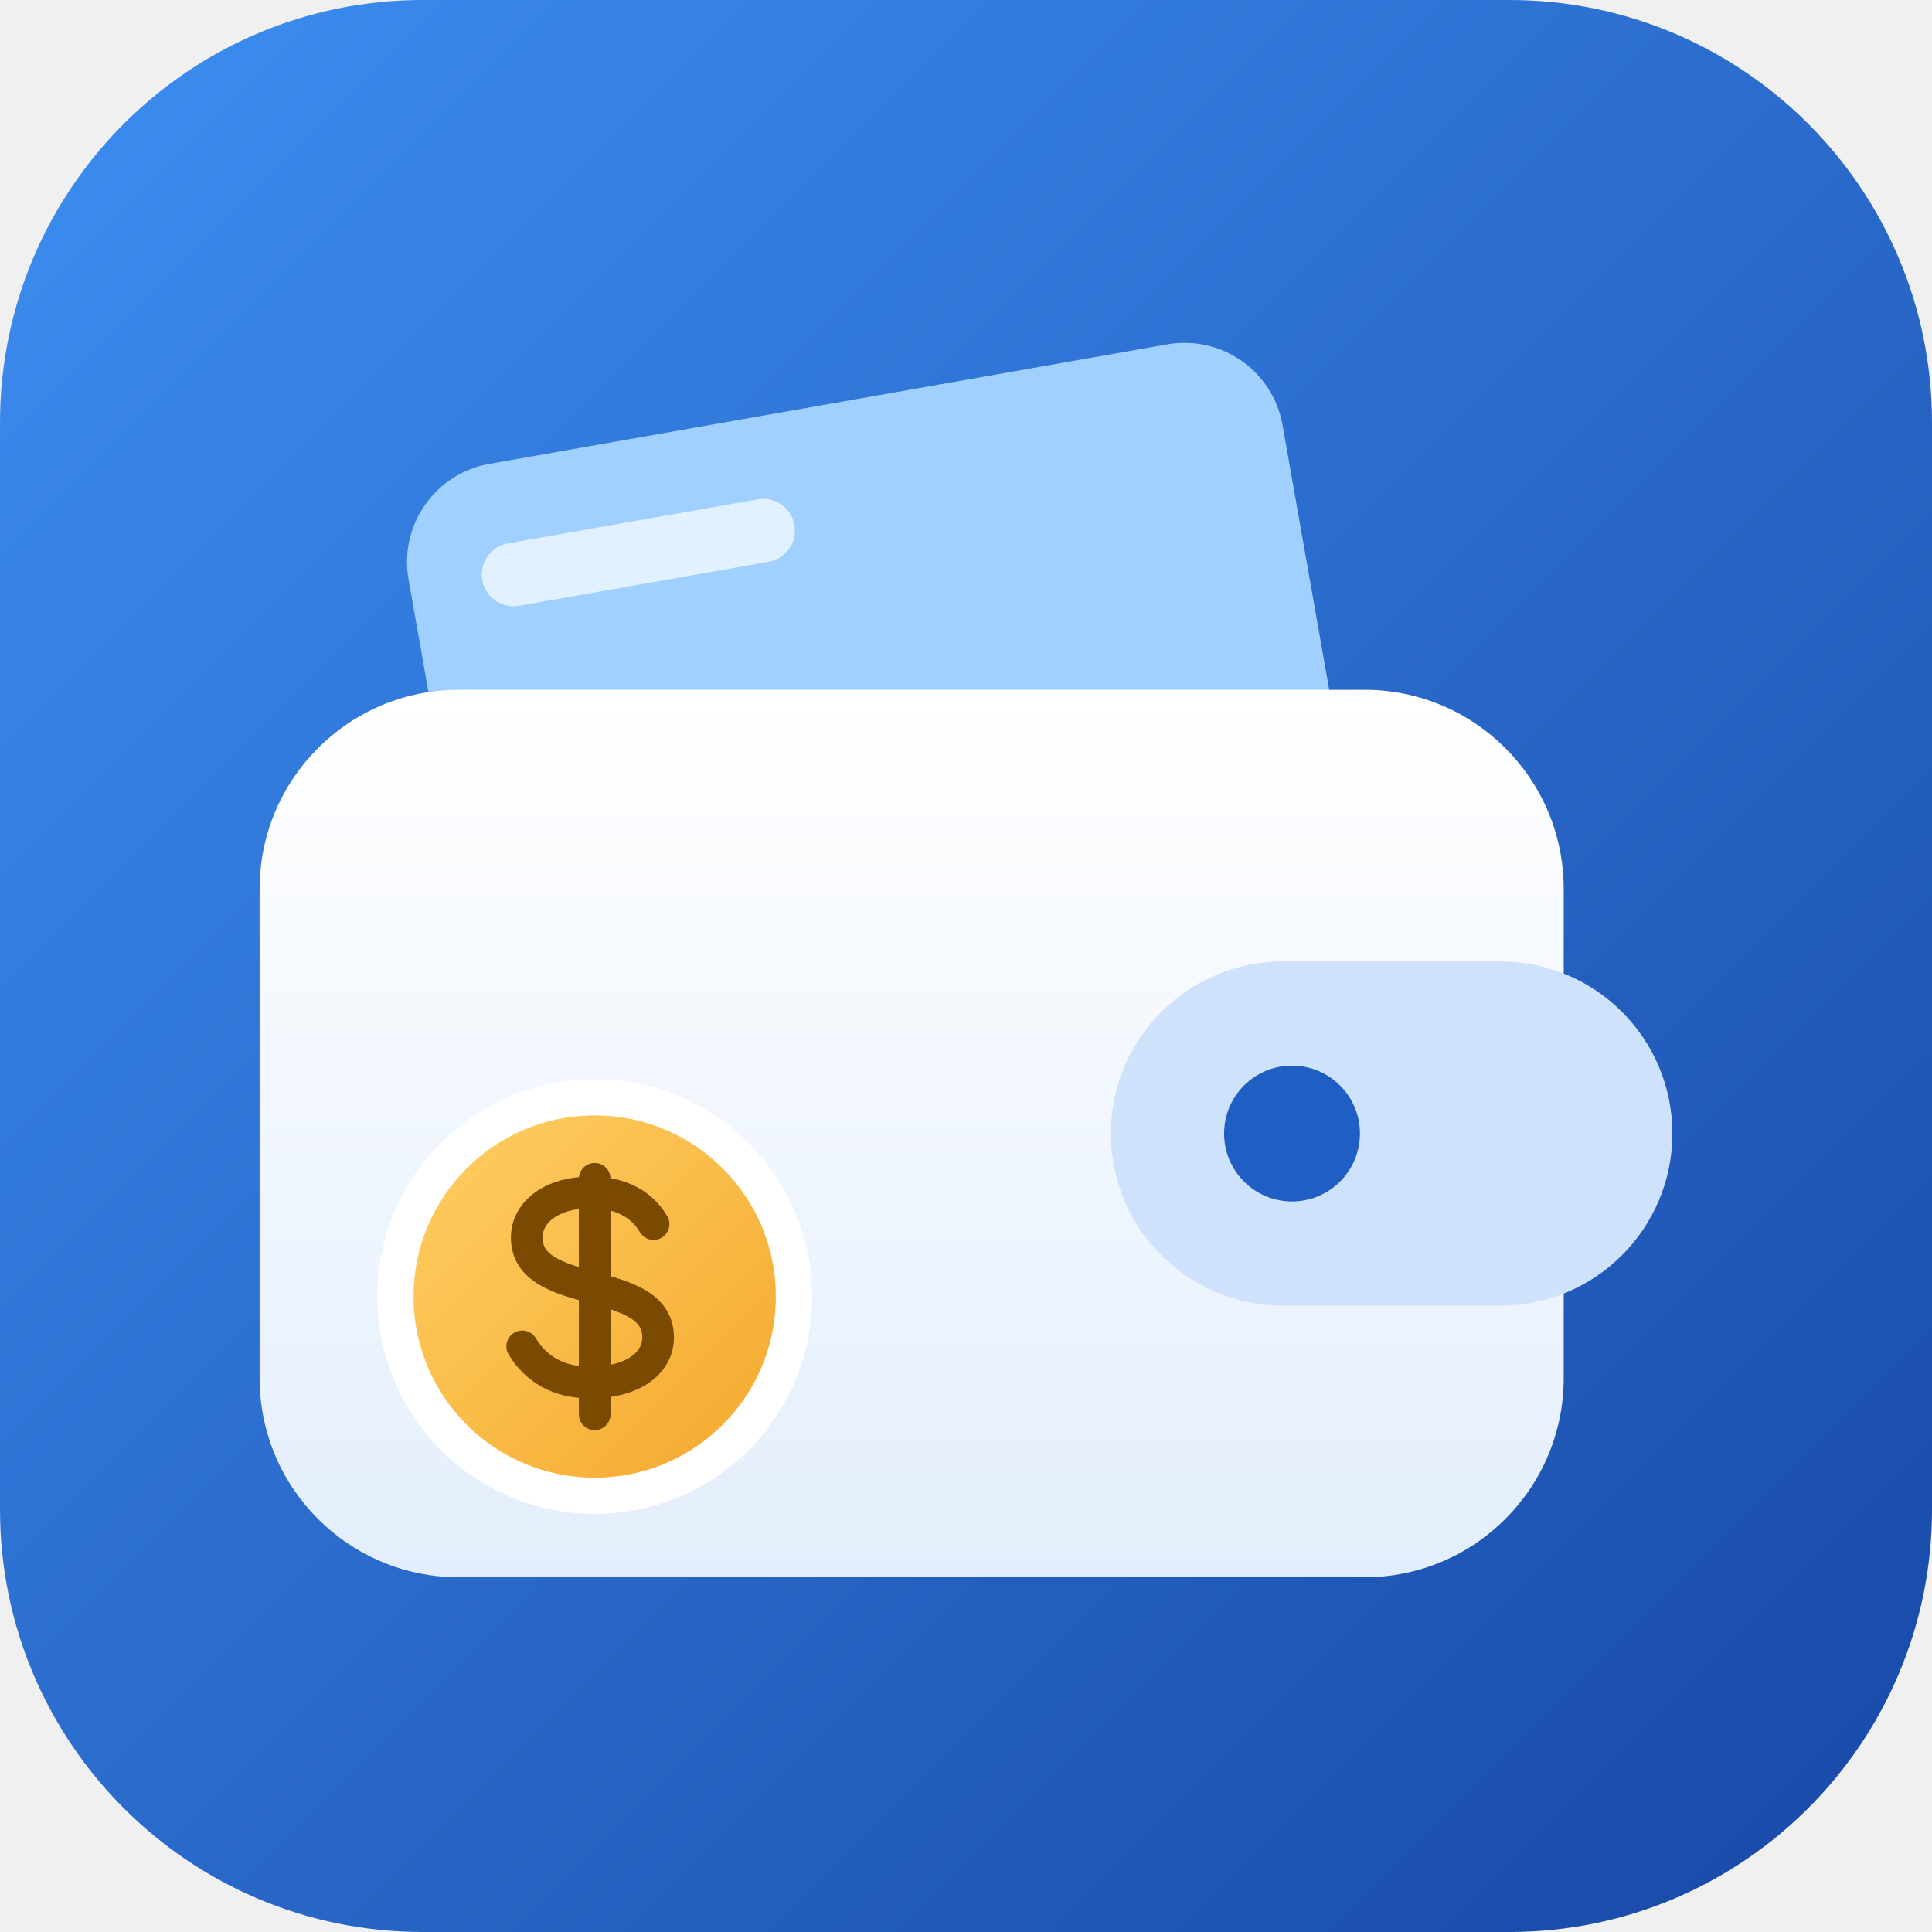
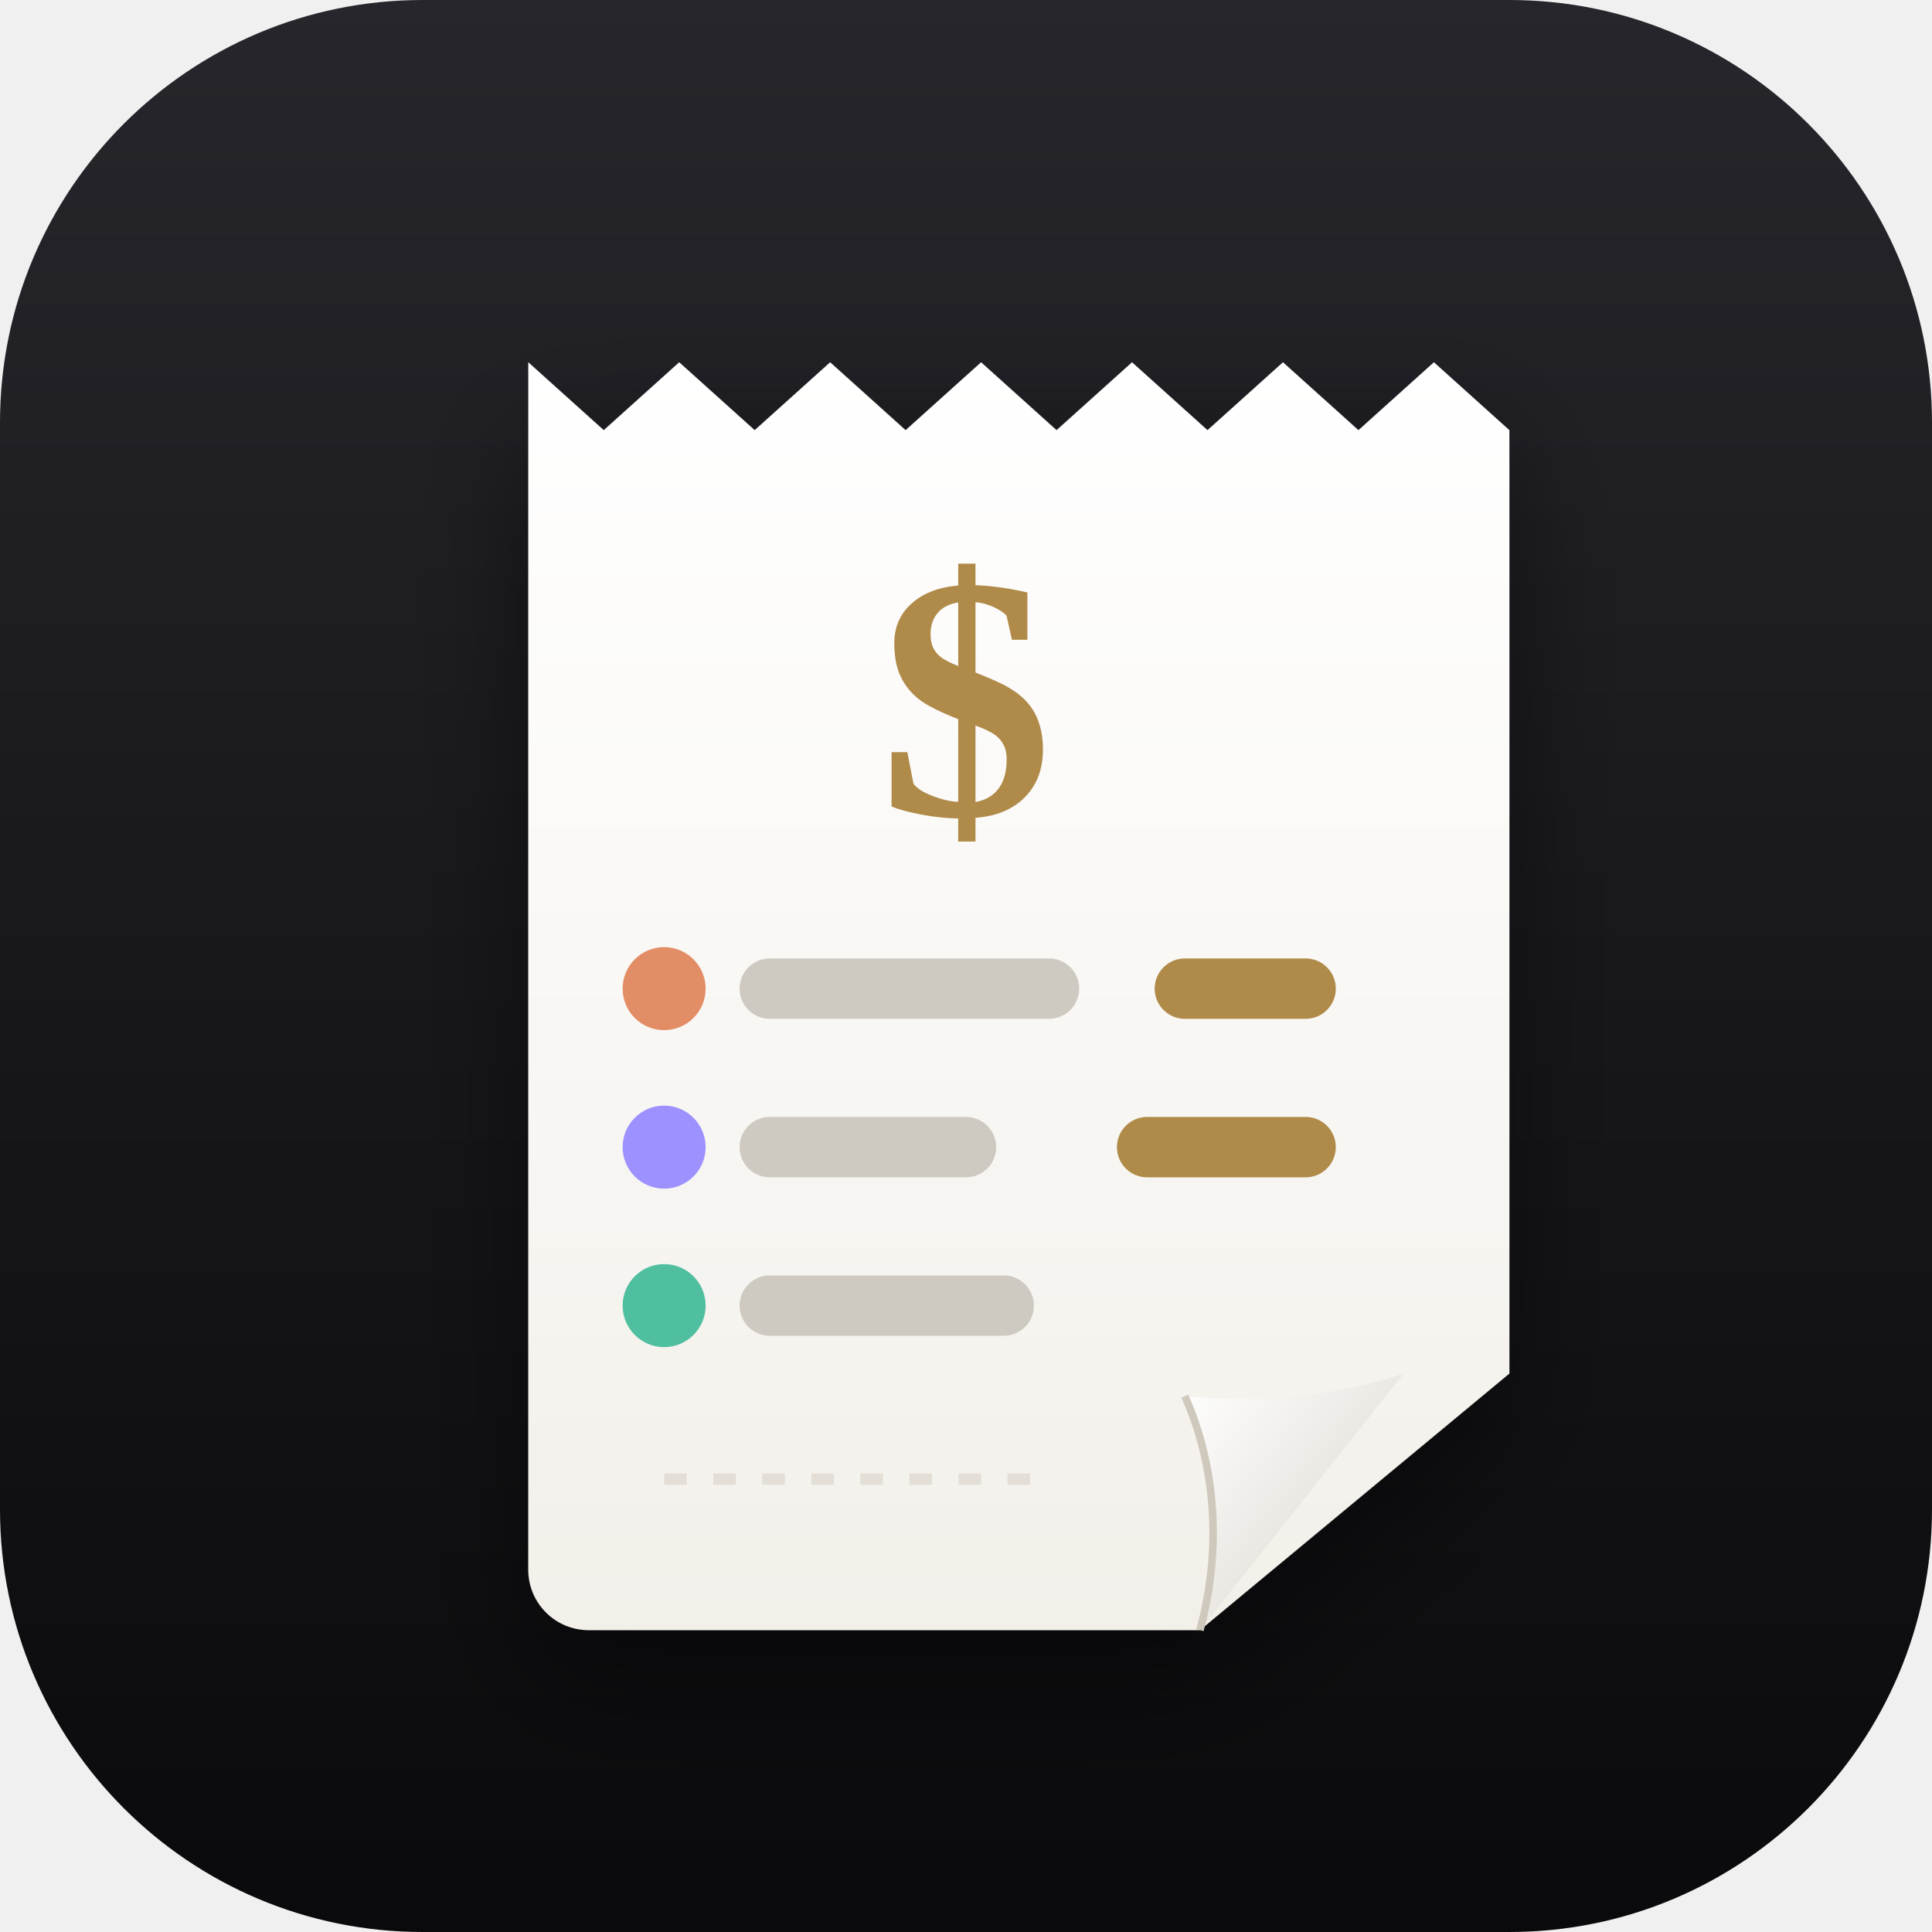
<svg xmlns="http://www.w3.org/2000/svg" viewBox="0 0 512 512">
  <defs>
-     <linearGradient id="bg" x1="0" y1="0" x2="1" y2="1">
-       <stop offset="0" stop-color="#3d8ff2" />
-       <stop offset="1" stop-color="#1747a6" />
+     <linearGradient id="bg" x1="0" y1="0" x2="0" y2="1">
+       <stop offset="0" stop-color="#26262C" />
+       <stop offset="1" stop-color="#0A0A0C" />
    </linearGradient>
-     <linearGradient id="wl" x1="0" y1="0" x2="0" y2="1">
-       <stop offset="0" stop-color="#ffffff" />
-       <stop offset="1" stop-color="#e3eefc" />
+     <linearGradient id="pp" x1="0" y1="0" x2="0" y2="1">
+       <stop offset="0" stop-color="#FFFFFF" />
+       <stop offset="1" stop-color="#F3F0EA" />
    </linearGradient>
-     <linearGradient id="cn" x1="0" y1="0" x2="1" y2="1">
-       <stop offset="0" stop-color="#ffd166" />
-       <stop offset="1" stop-color="#f4a62a" />
+     <linearGradient id="curl" x1="0" y1="0" x2="1" y2="1">
+       <stop offset="0" stop-color="#FFFFFF" />
+       <stop offset="1" stop-color="#D8D3CA" />
    </linearGradient>
+     <filter id="sh" x="-20%" y="-20%" width="140%" height="150%">
+       <feDropShadow dx="0" dy="14" stdDeviation="16" flood-color="#000000" flood-opacity=".45" />
+     </filter>
+     <clipPath id="rr">
+       <rect width="512" height="512" rx="112" />
+     </clipPath>
  </defs>
-   <rect width="512" height="512" rx="112" fill="url(#bg)" />
-   <g transform="translate(256 262) scale(1.2) translate(-268 -262)">
-     <rect x="150" y="132" width="196" height="120" rx="22" fill="#9fd0ff" transform="rotate(-10 248 192)" />
-     <rect x="166" y="150" width="70" height="14" rx="7" fill="#ffffff" opacity=".7" transform="rotate(-10 248 192)" />
-     <rect x="112" y="196" width="288" height="196" rx="44" fill="url(#wl)" />
-     <rect x="300" y="256" width="124" height="76" rx="38" fill="#cfe2fb" />
-     <circle cx="340" cy="294" r="15" fill="#1f5fc4" />
-     <circle cx="186" cy="330" r="44" fill="url(#cn)" stroke="#ffffff" stroke-width="8" />
-     <path d="M186 304v52M199 314c-3-5-8-7-14-7-8 0-14 4-14 10 0 14 29 8 29 22 0 6-6 10-15 10-7 0-12-3-15-8" fill="none" stroke="#7a4a00" stroke-width="7" stroke-linecap="round" />
+   <g clip-path="url(#rr)">
+     <rect width="512" height="512" fill="url(#bg)" />
  </g>
+   <path filter="url(#sh)" fill="url(#pp)" d="M140 96 l20 18 20-18 20 18 20-18 20 18 20-18 20 18 20-18 20 18 20-18 20 18 20-18 20 18 V364 L318 432 H156 a16 16 0 0 1 -16 -16 Z" />
+   <path d="M372 364 L318 432 c6-22 4-44-4-62 c20 2 40 0 58-6 Z" fill="url(#curl)" />
+   <path d="M318 432 c6-22 4-44-4-62" fill="none" stroke="#CFC8BC" stroke-width="2" />
+   <text x="256" y="216" text-anchor="middle" font-family="Georgia, 'Times New Roman', serif" font-weight="700" font-size="92" fill="#B08A48">$</text>
+   <g stroke-linecap="round" stroke-width="16">
+     <circle cx="176" cy="262" r="11" fill="#E38D66" stroke="none" />
+     <path d="M204 262h74" stroke="#CFCAC1" />
+     <path d="M314 262h32" stroke="#B08A48" />
+     <circle cx="176" cy="304" r="11" fill="#9D90FF" stroke="none" />
+     <path d="M204 304h52" stroke="#CFCAC1" />
+     <path d="M304 304h42" stroke="#B08A48" />
+     <circle cx="176" cy="346" r="11" fill="#4FBF9F" stroke="none" />
+     <path d="M204 346h62" stroke="#CFCAC1" />
+   </g>
+   <path d="M176 392h100" stroke="#E4DFD6" stroke-width="3" stroke-dasharray="6 7" />
</svg>
